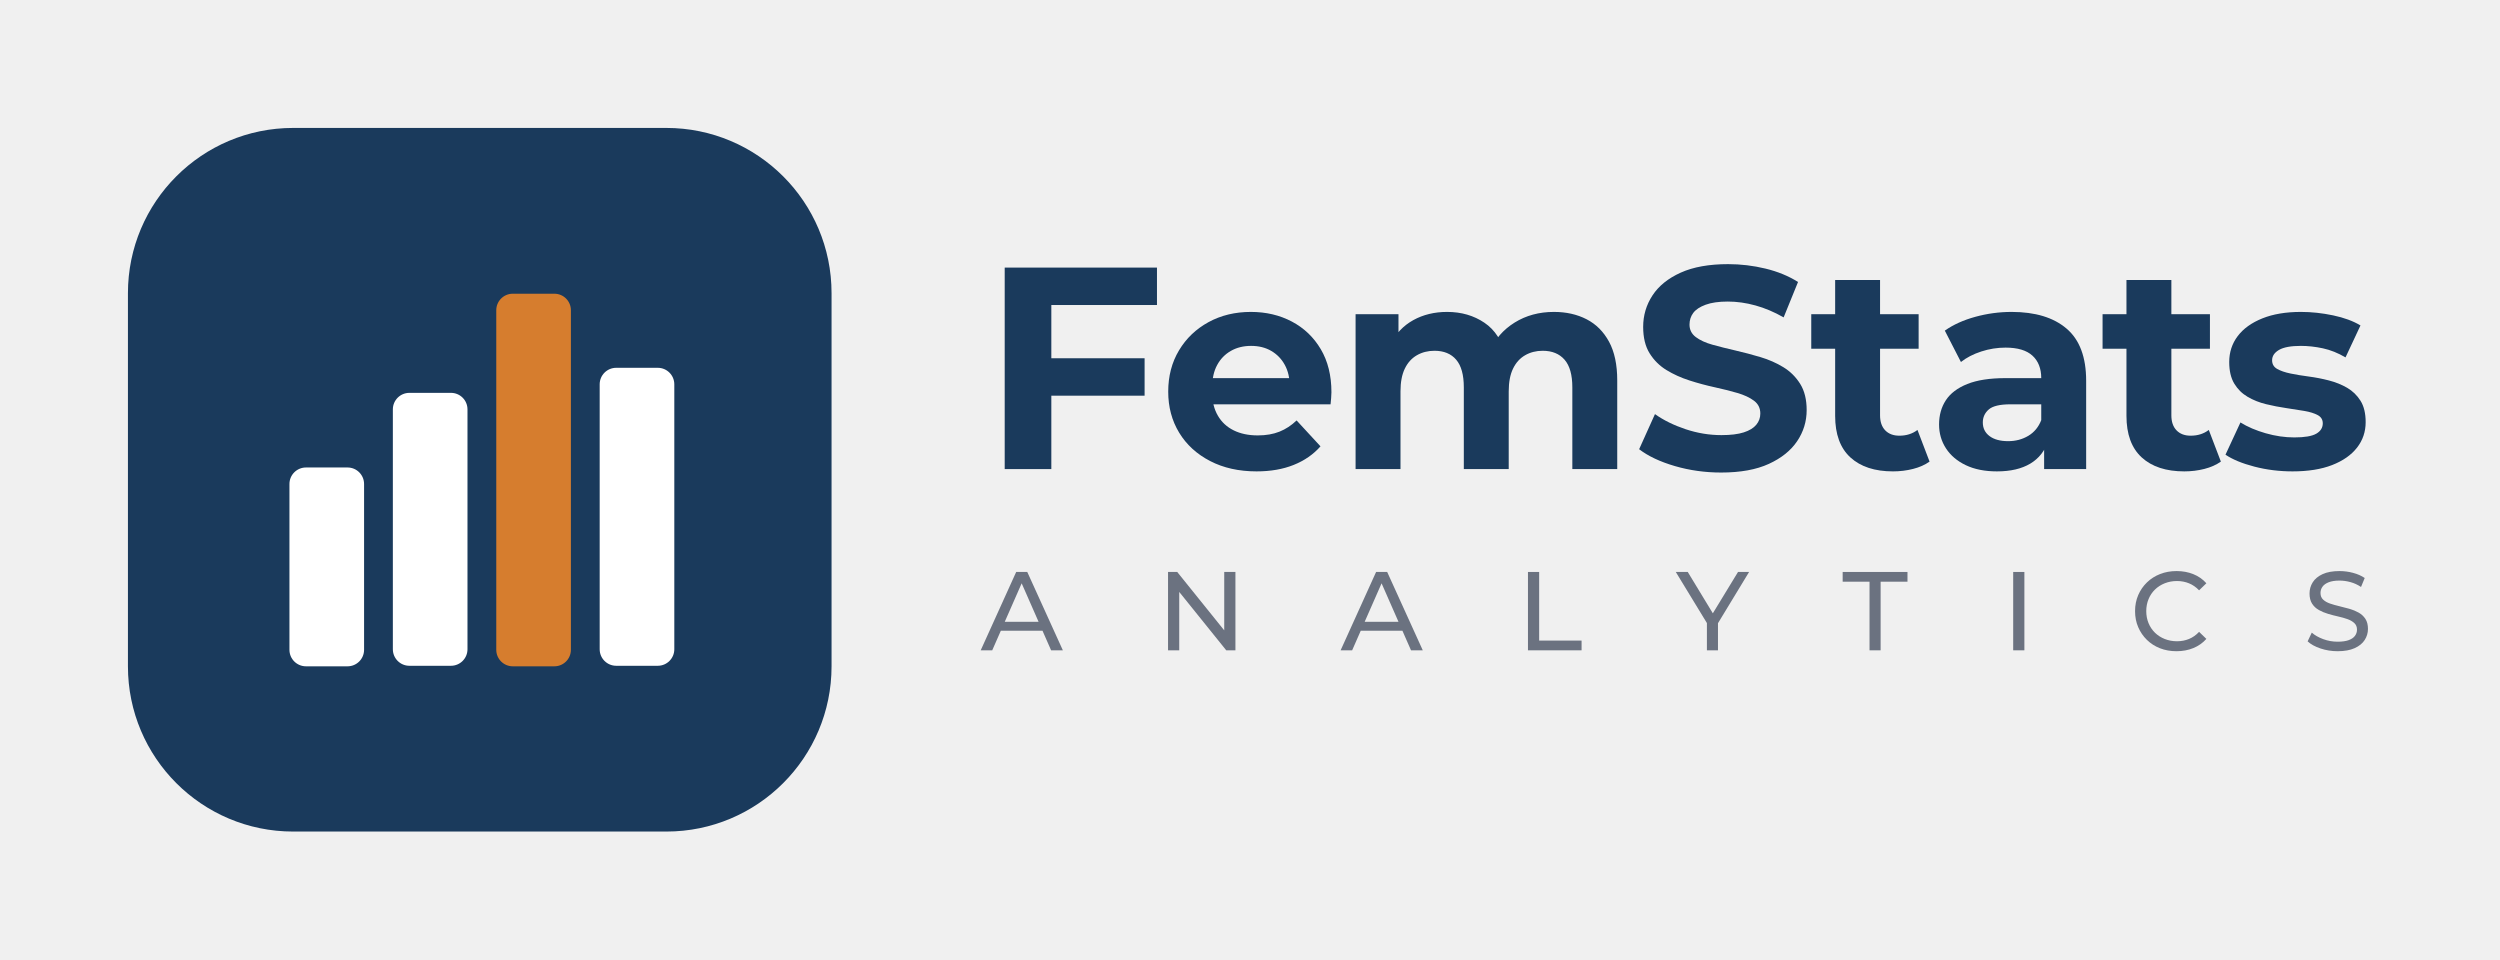
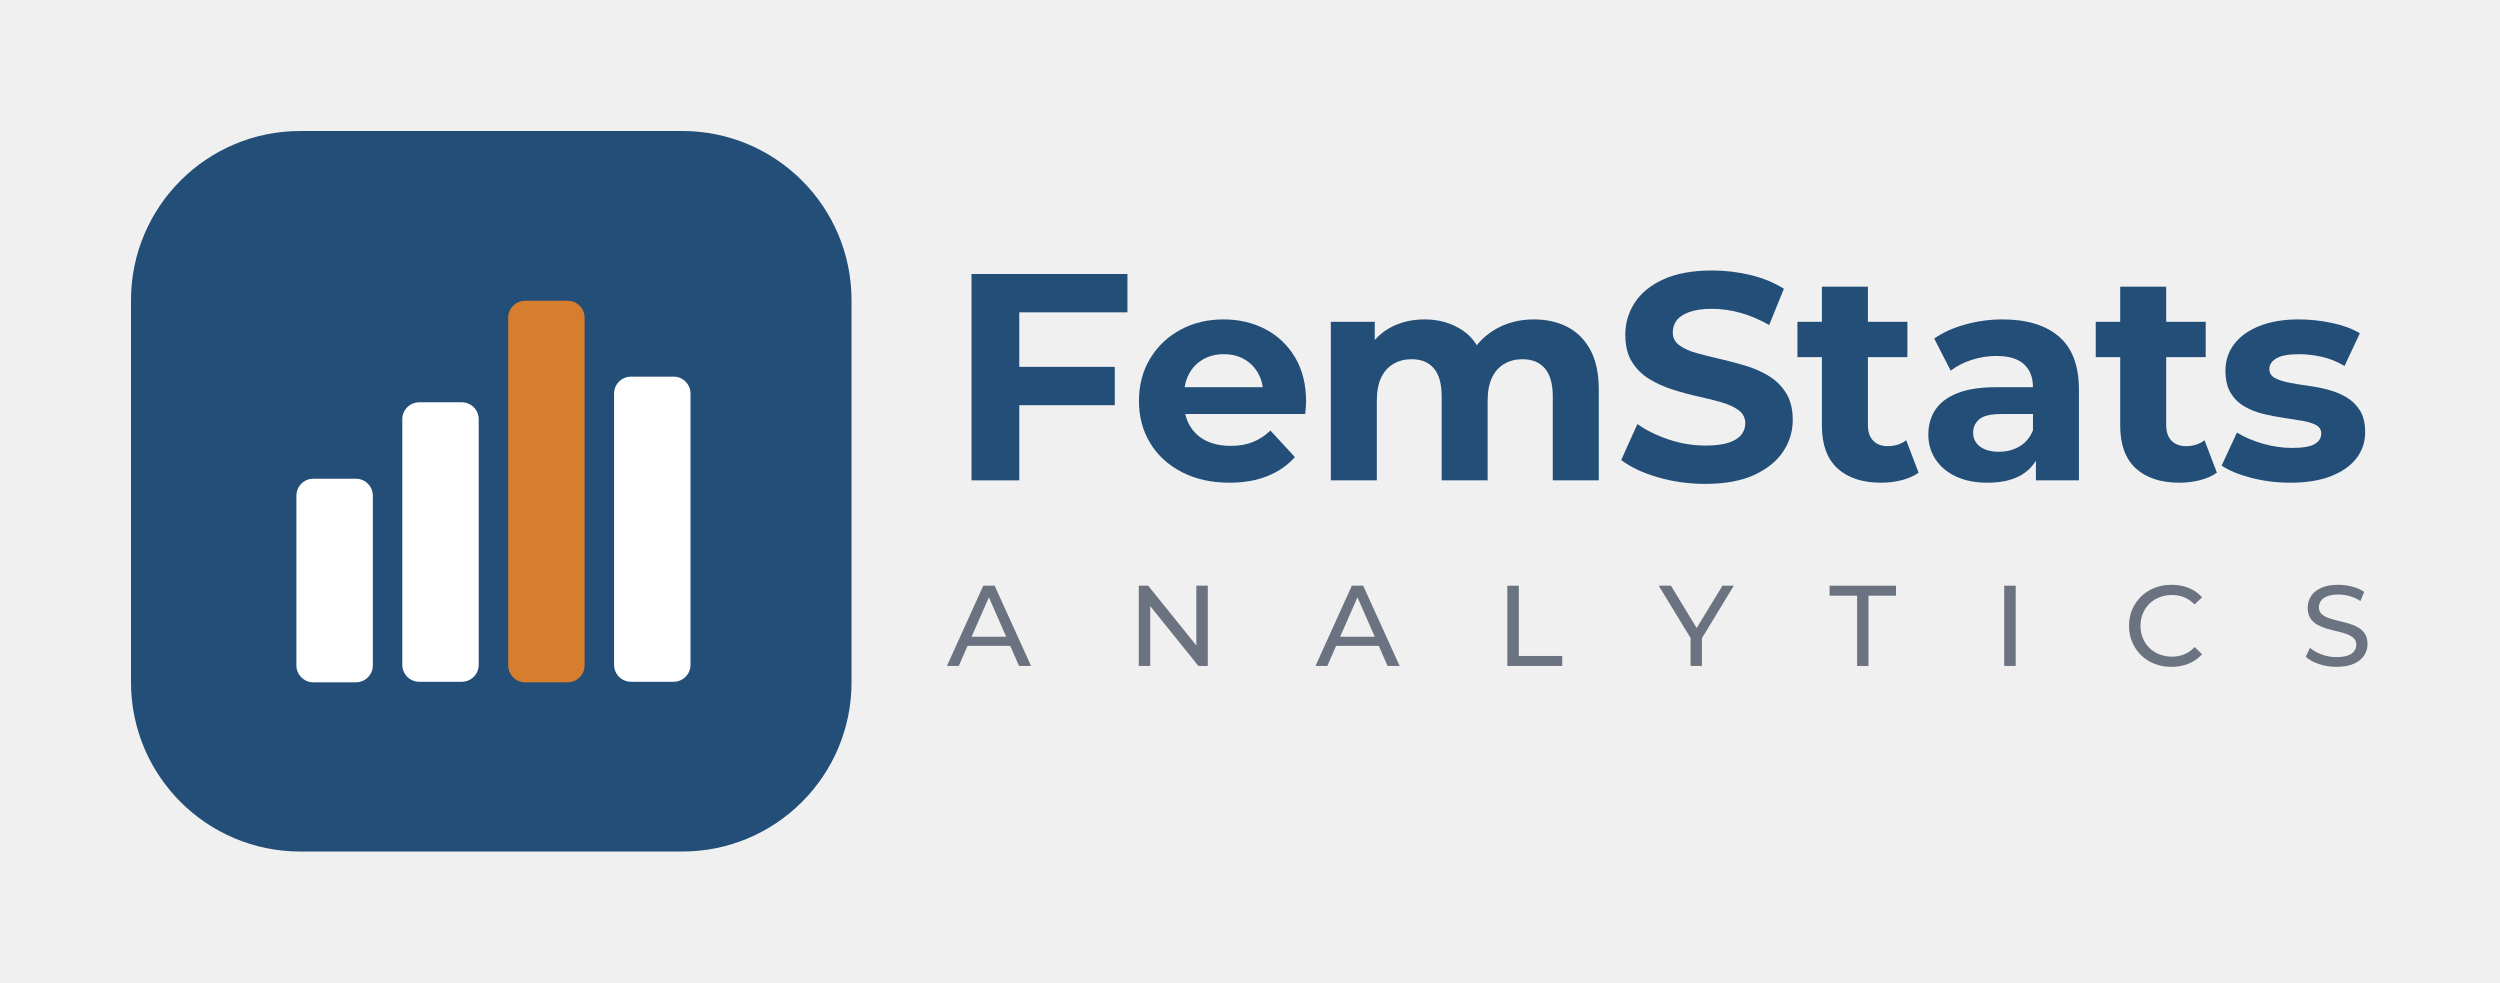
- <svg xmlns="http://www.w3.org/2000/svg" viewBox="0 0 469 180" width="469" height="180">
+ <svg xmlns="http://www.w3.org/2000/svg" viewBox="0 0 458 180" width="458" height="180">
  <g transform="translate(24,24)">
-     <rect x="0" y="0" width="132" height="132" rx="31" fill="#1A3A5C" />
+     <rect x="0" y="0" width="132" height="132" rx="31" fill="#224E77" />
    <rect x="30.3" y="63.7" width="14.0" height="37.3" rx="3.1" fill="#FFFFFF" />
    <rect x="49.7" y="49.7" width="14.0" height="51.2" rx="3.1" fill="#FFFFFF" />
    <rect x="69.1" y="31.1" width="14.0" height="69.9" rx="3.1" fill="#D67D2E" />
    <rect x="88.5" y="45.0" width="14.0" height="55.9" rx="3.1" fill="#FFFFFF" />
  </g>
-   <path d="M83 0V700H612V570H245V0ZM233 255V385H569V255Z" transform="translate(184.00,88.00) scale(0.054,-0.054)" fill="#1A3A5C" />
-   <path d="M339 -8Q247 -8 177.5 28.0Q108 64 70.0 126.5Q32 189 32 269Q32 350 69.5 412.5Q107 475 172.0 510.5Q237 546 319 546Q398 546 461.5 512.5Q525 479 562.0 416.5Q599 354 599 267Q599 258 598.0 246.5Q597 235 596 225H159V316H514L454 289Q454 331 437.0 362.0Q420 393 390.0 410.5Q360 428 320 428Q280 428 249.5 410.5Q219 393 202.0 361.5Q185 330 185 287V263Q185 219 204.5 185.5Q224 152 259.5 134.5Q295 117 343 117Q386 117 418.5 130.0Q451 143 478 169L561 79Q524 37 468.0 14.5Q412 -8 339 -8Z" transform="translate(217.43,88.00) scale(0.054,-0.054)" fill="#1A3A5C" />
-   <path d="M72 0V538H221V391L193 434Q221 489 272.5 517.5Q324 546 390 546Q464 546 519.5 508.5Q575 471 593 394L538 409Q565 472 624.5 509.0Q684 546 761 546Q825 546 874.5 520.5Q924 495 952.5 442.5Q981 390 981 308V0H825V284Q825 349 798.0 380.0Q771 411 722 411Q688 411 661.0 395.5Q634 380 619.0 349.0Q604 318 604 270V0H448V284Q448 349 421.5 380.0Q395 411 346 411Q312 411 285.0 395.5Q258 380 243.0 349.0Q228 318 228 270V0Z" transform="translate(250.42,88.00) scale(0.054,-0.054)" fill="#1A3A5C" />
-   <path d="M313 -12Q229 -12 152.0 10.5Q75 33 28 69L83 191Q128 159 189.5 138.5Q251 118 314 118Q362 118 391.5 127.5Q421 137 435.0 154.0Q449 171 449 193Q449 221 427.0 237.5Q405 254 369.0 264.5Q333 275 289.5 284.5Q246 294 202.5 308.0Q159 322 123.0 344.0Q87 366 64.5 402.0Q42 438 42 494Q42 554 74.5 603.5Q107 653 172.5 682.5Q238 712 337 712Q403 712 467.0 696.5Q531 681 580 650L530 527Q481 555 432.0 568.5Q383 582 336 582Q289 582 259.0 571.0Q229 560 216.0 542.5Q203 525 203 502Q203 475 225.0 458.5Q247 442 283.0 432.0Q319 422 362.5 412.0Q406 402 449.5 389.0Q493 376 529.0 354.0Q565 332 587.5 296.0Q610 260 610 205Q610 146 577.0 97.0Q544 48 478.5 18.0Q413 -12 313 -12Z" transform="translate(305.99,88.00) scale(0.054,-0.054)" fill="#1A3A5C" />
-   <path d="M292 -8Q197 -8 144.0 40.5Q91 89 91 185V657H247V187Q247 153 265.0 134.5Q283 116 314 116Q351 116 377 136L419 26Q395 9 361.5 0.5Q328 -8 292 -8ZM8 418V538H381V418Z" transform="translate(339.36,88.00) scale(0.054,-0.054)" fill="#1A3A5C" />
-   <path d="M402 0V105L392 128V316Q392 366 361.5 394.0Q331 422 268 422Q225 422 183.5 408.5Q142 395 113 372L57 481Q101 512 163.0 529.0Q225 546 289 546Q412 546 480.0 488.0Q548 430 548 307V0ZM238 -8Q175 -8 130.0 13.5Q85 35 61.0 72.0Q37 109 37 155Q37 203 60.5 239.0Q84 275 135.0 295.5Q186 316 268 316H411V225H285Q230 225 209.5 207.0Q189 189 189 162Q189 132 212.5 114.5Q236 97 277 97Q316 97 347.0 115.5Q378 134 392 170L416 98Q399 46 354.0 19.0Q309 -8 238 -8Z" transform="translate(361.77,88.00) scale(0.054,-0.054)" fill="#1A3A5C" />
-   <path d="M292 -8Q197 -8 144.0 40.5Q91 89 91 185V657H247V187Q247 153 265.0 134.5Q283 116 314 116Q351 116 377 136L419 26Q395 9 361.5 0.5Q328 -8 292 -8ZM8 418V538H381V418Z" transform="translate(394.01,88.00) scale(0.054,-0.054)" fill="#1A3A5C" />
-   <path d="M253 -8Q184 -8 120.5 8.5Q57 25 20 50L72 162Q109 139 159.5 124.5Q210 110 259 110Q313 110 335.5 123.0Q358 136 358 159Q358 178 340.5 187.5Q323 197 294.0 202.0Q265 207 230.5 212.0Q196 217 161.0 225.5Q126 234 97.0 251.0Q68 268 50.5 297.0Q33 326 33 372Q33 423 62.5 462.0Q92 501 148.0 523.5Q204 546 282 546Q337 546 394.0 534.0Q451 522 489 499L437 388Q398 411 358.5 419.5Q319 428 282 428Q230 428 206.0 414.0Q182 400 182 378Q182 358 199.5 348.0Q217 338 246.0 332.0Q275 326 309.5 321.5Q344 317 379.0 308.0Q414 299 442.5 282.5Q471 266 489.0 237.5Q507 209 507 163Q507 113 477.0 74.5Q447 36 390.5 14.0Q334 -8 253 -8Z" transform="translate(416.42,88.00) scale(0.054,-0.054)" fill="#1A3A5C" />
-   <path d="M-1 0 316 700H415L733 0H628L345 644H385L102 0ZM134 175 161 255H555L584 175Z" transform="translate(184.00,122.00) scale(0.021,-0.021)" fill="#6b7280" />
-   <path d="M105 0V700H187L650 125H607V700H707V0H625L162 575H205V0Z" transform="translate(216.92,122.00) scale(0.021,-0.021)" fill="#6b7280" />
-   <path d="M-1 0 316 700H415L733 0H628L345 644H385L102 0ZM134 175 161 255H555L584 175Z" transform="translate(251.52,122.00) scale(0.021,-0.021)" fill="#6b7280" />
-   <path d="M105 0V700H205V87H584V0Z" transform="translate(284.44,122.00) scale(0.021,-0.021)" fill="#6b7280" />
-   <path d="M274 0V268L297 206L-4 700H103L356 283H298L552 700H651L351 206L373 268V0Z" transform="translate(314.46,122.00) scale(0.021,-0.021)" fill="#6b7280" />
-   <path d="M244 0V613H4V700H583V613H343V0Z" transform="translate(345.60,122.00) scale(0.021,-0.021)" fill="#6b7280" />
-   <path d="M105 0V700H205V0Z" transform="translate(375.47,122.00) scale(0.021,-0.021)" fill="#6b7280" />
-   <path d="M418 -8Q338 -8 270.5 18.5Q203 45 153.5 93.5Q104 142 76.0 207.0Q48 272 48 350Q48 428 76.0 493.0Q104 558 154.0 606.5Q204 655 271.5 681.5Q339 708 419 708Q500 708 568.5 680.5Q637 653 685 599L620 536Q580 578 530.0 598.5Q480 619 423 619Q364 619 313.5 599.0Q263 579 226.0 543.0Q189 507 168.5 457.5Q148 408 148 350Q148 292 168.5 242.5Q189 193 226.0 157.0Q263 121 313.5 101.0Q364 81 423 81Q480 81 530.0 101.5Q580 122 620 165L685 102Q637 48 568.5 20.0Q500 -8 418 -8Z" transform="translate(399.53,122.00) scale(0.021,-0.021)" fill="#6b7280" />
-   <path d="M309 -8Q229 -8 156.0 16.5Q83 41 41 80L78 158Q118 123 180.0 100.0Q242 77 309 77Q370 77 408.0 91.0Q446 105 464.0 129.5Q482 154 482 185Q482 221 458.5 243.0Q435 265 397.5 278.5Q360 292 315.0 302.0Q270 312 224.5 325.5Q179 339 141.5 360.0Q104 381 81.0 416.5Q58 452 58 508Q58 562 86.5 607.5Q115 653 174.5 680.5Q234 708 326 708Q387 708 447.0 692.0Q507 676 551 646L518 566Q473 596 423.0 609.5Q373 623 326 623Q267 623 229.0 608.0Q191 593 173.5 568.0Q156 543 156 512Q156 475 179.5 453.0Q203 431 240.5 418.0Q278 405 323.0 394.5Q368 384 413.5 371.0Q459 358 496.5 337.0Q534 316 557.0 281.0Q580 246 580 191Q580 138 551.0 92.5Q522 47 461.5 19.5Q401 -8 309 -8Z" transform="translate(432.05,122.00) scale(0.021,-0.021)" fill="#6b7280" />
+   <path d="M83 0V700H612V570H245V0ZM233 255V385H569V255Z" transform="translate(173.50,88.00) scale(0.054,-0.054)" fill="#224E77" />
+   <path d="M339 -8Q247 -8 177.5 28.0Q108 64 70.0 126.5Q32 189 32 269Q32 350 69.5 412.5Q107 475 172.0 510.5Q237 546 319 546Q398 546 461.5 512.5Q525 479 562.0 416.5Q599 354 599 267Q599 258 598.0 246.5Q597 235 596 225H159V316H514L454 289Q454 331 437.0 362.0Q420 393 390.0 410.5Q360 428 320 428Q280 428 249.5 410.5Q219 393 202.0 361.5Q185 330 185 287V263Q185 219 204.5 185.5Q224 152 259.5 134.5Q295 117 343 117Q386 117 418.5 130.0Q451 143 478 169L561 79Q524 37 468.0 14.5Q412 -8 339 -8Z" transform="translate(206.93,88.00) scale(0.054,-0.054)" fill="#224E77" />
+   <path d="M72 0V538H221V391L193 434Q221 489 272.5 517.5Q324 546 390 546Q464 546 519.5 508.5Q575 471 593 394L538 409Q565 472 624.5 509.0Q684 546 761 546Q825 546 874.5 520.5Q924 495 952.5 442.5Q981 390 981 308V0H825V284Q825 349 798.0 380.0Q771 411 722 411Q688 411 661.0 395.5Q634 380 619.0 349.0Q604 318 604 270V0H448V284Q448 349 421.5 380.0Q395 411 346 411Q312 411 285.0 395.5Q258 380 243.0 349.0Q228 318 228 270V0Z" transform="translate(239.92,88.00) scale(0.054,-0.054)" fill="#224E77" />
+   <path d="M313 -12Q229 -12 152.0 10.5Q75 33 28 69L83 191Q128 159 189.5 138.5Q251 118 314 118Q362 118 391.5 127.5Q421 137 435.0 154.0Q449 171 449 193Q449 221 427.0 237.5Q405 254 369.0 264.5Q333 275 289.5 284.5Q246 294 202.5 308.0Q159 322 123.0 344.0Q87 366 64.5 402.0Q42 438 42 494Q42 554 74.5 603.5Q107 653 172.5 682.5Q238 712 337 712Q403 712 467.0 696.5Q531 681 580 650L530 527Q481 555 432.0 568.5Q383 582 336 582Q289 582 259.0 571.0Q229 560 216.0 542.5Q203 525 203 502Q203 475 225.0 458.5Q247 442 283.0 432.0Q319 422 362.5 412.0Q406 402 449.5 389.0Q493 376 529.0 354.0Q565 332 587.5 296.0Q610 260 610 205Q610 146 577.0 97.0Q544 48 478.5 18.0Q413 -12 313 -12Z" transform="translate(295.49,88.00) scale(0.054,-0.054)" fill="#224E77" />
+   <path d="M292 -8Q197 -8 144.0 40.5Q91 89 91 185V657H247V187Q247 153 265.0 134.5Q283 116 314 116Q351 116 377 136L419 26Q395 9 361.5 0.5Q328 -8 292 -8ZM8 418V538H381V418Z" transform="translate(328.86,88.00) scale(0.054,-0.054)" fill="#224E77" />
+   <path d="M402 0V105L392 128V316Q392 366 361.5 394.0Q331 422 268 422Q225 422 183.5 408.5Q142 395 113 372L57 481Q101 512 163.0 529.0Q225 546 289 546Q412 546 480.0 488.0Q548 430 548 307V0ZM238 -8Q175 -8 130.0 13.5Q85 35 61.0 72.0Q37 109 37 155Q37 203 60.5 239.0Q84 275 135.0 295.5Q186 316 268 316H411V225H285Q230 225 209.5 207.0Q189 189 189 162Q189 132 212.5 114.5Q236 97 277 97Q316 97 347.0 115.5Q378 134 392 170L416 98Q399 46 354.0 19.0Q309 -8 238 -8Z" transform="translate(351.27,88.00) scale(0.054,-0.054)" fill="#224E77" />
+   <path d="M292 -8Q197 -8 144.0 40.5Q91 89 91 185V657H247V187Q247 153 265.0 134.5Q283 116 314 116Q351 116 377 136L419 26Q395 9 361.5 0.5Q328 -8 292 -8ZM8 418V538H381V418Z" transform="translate(383.51,88.00) scale(0.054,-0.054)" fill="#224E77" />
+   <path d="M253 -8Q184 -8 120.5 8.5Q57 25 20 50L72 162Q109 139 159.5 124.5Q210 110 259 110Q313 110 335.5 123.0Q358 136 358 159Q358 178 340.5 187.5Q323 197 294.0 202.0Q265 207 230.5 212.0Q196 217 161.0 225.5Q126 234 97.0 251.0Q68 268 50.5 297.0Q33 326 33 372Q33 423 62.5 462.0Q92 501 148.0 523.5Q204 546 282 546Q337 546 394.0 534.0Q451 522 489 499L437 388Q398 411 358.5 419.5Q319 428 282 428Q230 428 206.0 414.0Q182 400 182 378Q182 358 199.5 348.0Q217 338 246.0 332.0Q275 326 309.5 321.5Q344 317 379.0 308.0Q414 299 442.5 282.5Q471 266 489.0 237.5Q507 209 507 163Q507 113 477.0 74.5Q447 36 390.5 14.0Q334 -8 253 -8Z" transform="translate(405.92,88.00) scale(0.054,-0.054)" fill="#224E77" />
+   <path d="M-1 0 316 700H415L733 0H628L345 644H385L102 0ZM134 175 161 255H555L584 175Z" transform="translate(173.50,122.00) scale(0.021,-0.021)" fill="#6b7280" />
+   <path d="M105 0V700H187L650 125H607V700H707V0H625L162 575H205V0Z" transform="translate(206.42,122.00) scale(0.021,-0.021)" fill="#6b7280" />
+   <path d="M-1 0 316 700H415L733 0H628L345 644H385L102 0ZM134 175 161 255H555L584 175Z" transform="translate(241.02,122.00) scale(0.021,-0.021)" fill="#6b7280" />
+   <path d="M105 0V700H205V87H584V0Z" transform="translate(273.94,122.00) scale(0.021,-0.021)" fill="#6b7280" />
+   <path d="M274 0V268L297 206L-4 700H103L356 283H298L552 700H651L351 206L373 268V0Z" transform="translate(303.96,122.00) scale(0.021,-0.021)" fill="#6b7280" />
+   <path d="M244 0V613H4V700H583V613H343V0Z" transform="translate(335.10,122.00) scale(0.021,-0.021)" fill="#6b7280" />
+   <path d="M105 0V700H205V0Z" transform="translate(364.97,122.00) scale(0.021,-0.021)" fill="#6b7280" />
+   <path d="M418 -8Q338 -8 270.5 18.5Q203 45 153.5 93.5Q104 142 76.0 207.0Q48 272 48 350Q48 428 76.0 493.0Q104 558 154.0 606.5Q204 655 271.5 681.5Q339 708 419 708Q500 708 568.5 680.5Q637 653 685 599L620 536Q580 578 530.0 598.5Q480 619 423 619Q364 619 313.5 599.0Q263 579 226.0 543.0Q189 507 168.5 457.5Q148 408 148 350Q148 292 168.5 242.5Q189 193 226.0 157.0Q263 121 313.5 101.0Q364 81 423 81Q480 81 530.0 101.5Q580 122 620 165L685 102Q637 48 568.5 20.0Q500 -8 418 -8Z" transform="translate(389.03,122.00) scale(0.021,-0.021)" fill="#6b7280" />
+   <path d="M309 -8Q229 -8 156.0 16.5Q83 41 41 80L78 158Q118 123 180.0 100.0Q242 77 309 77Q370 77 408.0 91.0Q446 105 464.0 129.5Q482 154 482 185Q482 221 458.5 243.0Q435 265 397.5 278.5Q360 292 315.0 302.0Q270 312 224.5 325.5Q179 339 141.5 360.0Q104 381 81.0 416.5Q58 452 58 508Q58 562 86.5 607.5Q115 653 174.5 680.5Q234 708 326 708Q387 708 447.0 692.0Q507 676 551 646L518 566Q473 596 423.0 609.5Q373 623 326 623Q267 623 229.0 608.0Q191 593 173.5 568.0Q156 543 156 512Q156 475 179.5 453.0Q203 431 240.5 418.0Q278 405 323.0 394.5Q368 384 413.5 371.0Q459 358 496.5 337.0Q534 316 557.0 281.0Q580 246 580 191Q580 138 551.0 92.5Q522 47 461.5 19.5Q401 -8 309 -8Z" transform="translate(421.55,122.00) scale(0.021,-0.021)" fill="#6b7280" />
</svg>
